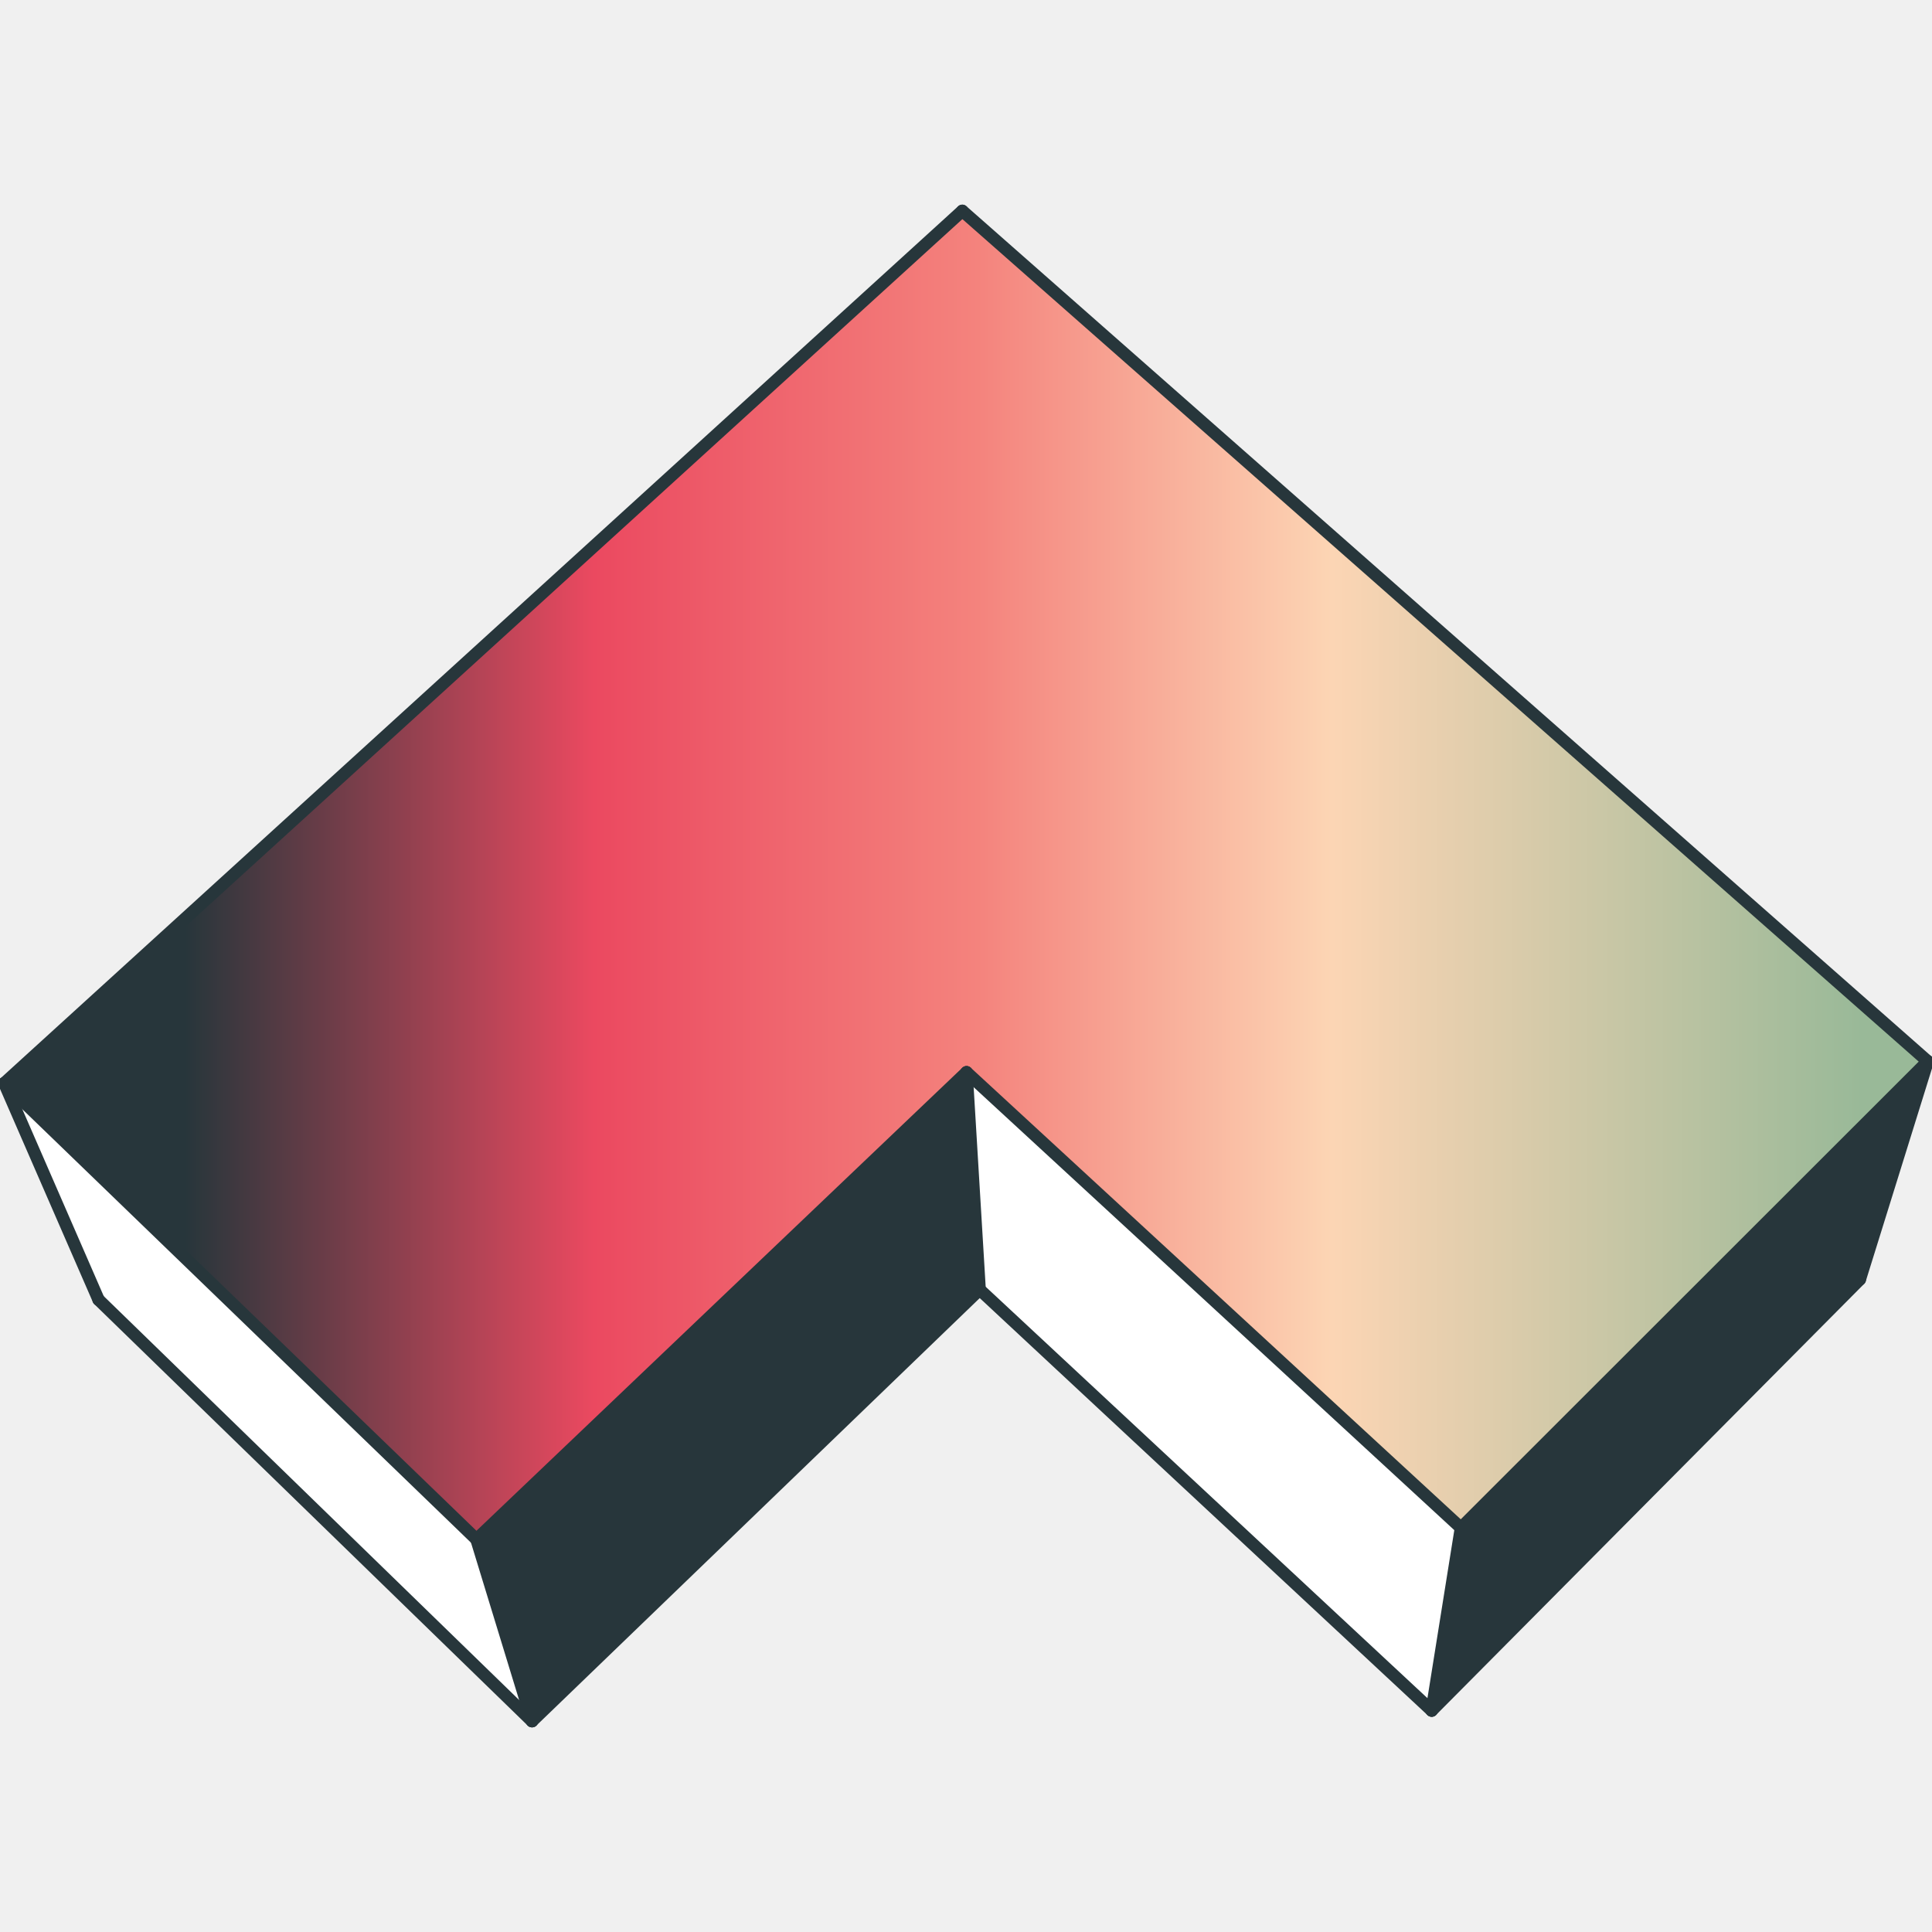
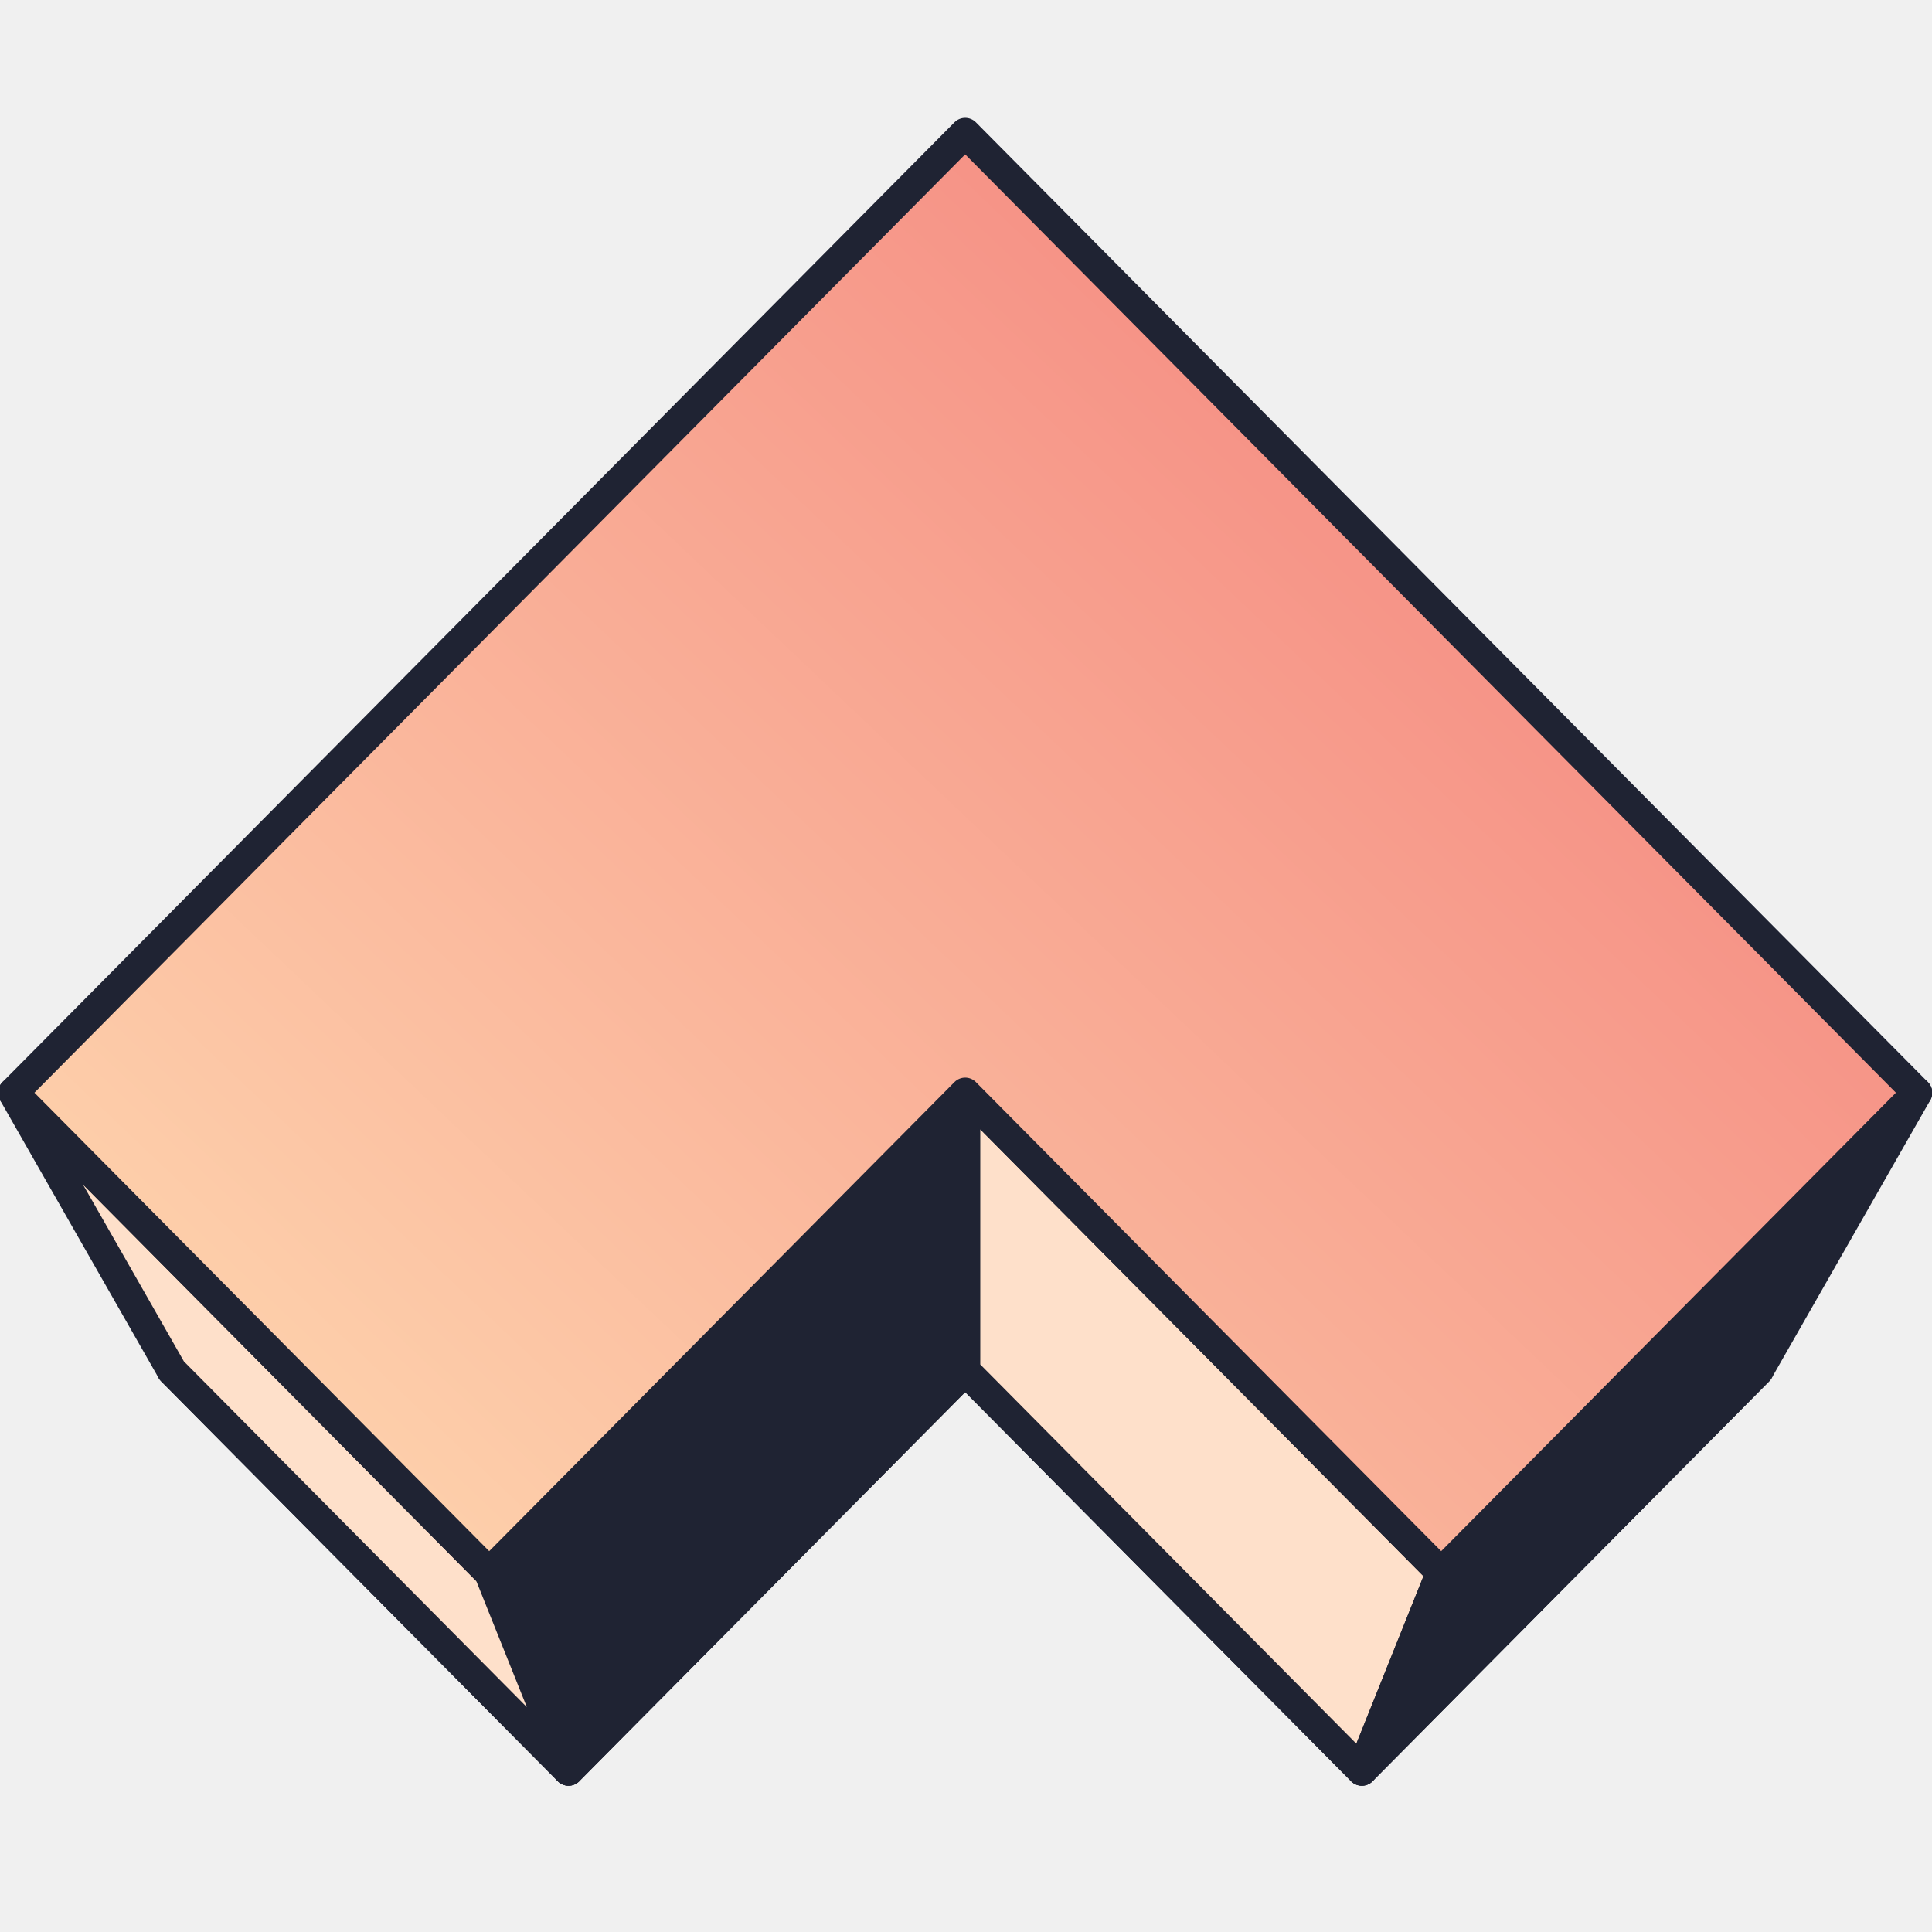
- <svg xmlns="http://www.w3.org/2000/svg" height="469" width="469">
-   <linearGradient id="a" x1="0" x2="1" y1=".5" y2=".5">
-     <stop offset=".099" stop-color="#27363b" />
-     <stop offset=".309" stop-color="#eb4960" />
-     <stop offset=".506" stop-color="#f4837d" />
-     <stop offset=".688" stop-color="#fcd5b4" />
-     <stop offset=".96" stop-color="#99b998" />
+ <svg xmlns="http://www.w3.org/2000/svg" xmlns:xlink="http://www.w3.org/1999/xlink" fill="none" height="64" viewBox="0 0 64 64" width="64">
+   <linearGradient id="a">
+     <stop offset="0" stop-color="#f4837d" />
+     <stop offset="1" stop-color="#fdceaa" />
  </linearGradient>
-   <path d="m1.246 264.467 21.84 50.16 105.23 102.31-13.5-44.14z" fill="#fff" />
-   <path d="m233.796 259.657 3.18 52.51 109.74 102.2 7.09-44.36z" fill="#fff" />
-   <path d="m1.035 261.532 232.57-211.77 234.36 206.46-113.32 113.25-120.01-110.35-118.98 113.14z" fill="url(#a)" />
-   <g fill="#27363b" stroke="#27363b">
-     <path d="m233.605 51.18-232.57 211.77" stroke-linecap="round" stroke-linejoin="round" stroke-width="3" />
-     <path d="m467.965 257.64-234.36-206.46" stroke-linecap="round" stroke-linejoin="round" stroke-width="3" />
-     <path d="m115.655 373.68 118.98-113.39" stroke-linecap="round" stroke-linejoin="round" stroke-width="3" />
-     <path d="m234.635 260.29 120.01 110.6" stroke-linecap="round" stroke-linejoin="round" stroke-width="3" />
-     <path d="m354.645 370.89 113.32-113.25" stroke-linecap="round" stroke-linejoin="round" stroke-width="3" />
-     <path d="m1.035 262.95 114.62 110.73" stroke-linecap="round" stroke-linejoin="round" stroke-width="3" />
-     <path d="m237.815 313.05-108.66 104.77" stroke-linecap="round" stroke-linejoin="round" stroke-width="3" />
-     <path d="m347.555 415.25-109.74-102.2" stroke-linecap="round" stroke-linejoin="round" stroke-width="3" />
-     <path d="m451.485 310.59-103.93 104.66" stroke-linecap="round" stroke-linejoin="round" stroke-width="3" />
-     <path d="m129.155 417.82-105.23-102.31" stroke-linecap="round" stroke-linejoin="round" stroke-width="3" />
-     <path d="m1.035 262.95 22.89 52.56" stroke-linecap="round" stroke-linejoin="round" stroke-width="3" />
-     <path d="m451.485 310.59 16.48-52.95" stroke-linecap="round" stroke-linejoin="round" stroke-width="3" />
-     <path d="m234.635 260.29 3.18 52.76" stroke-linecap="round" stroke-linejoin="round" stroke-width="3" />
-     <path d="m115.655 373.68 13.5 44.14" stroke-linecap="round" stroke-linejoin="round" stroke-width="3" />
-     <path d="m354.645 370.89-7.09 44.36" stroke-linecap="round" stroke-linejoin="round" stroke-width="3" />
-     <path d="m115.224 374.021 13.5 44.14 108.66-104.77-3.18-52.76z" stroke-miterlimit="10" />
-     <path d="m355.03 370.454-7.09 44.36 103.93-104.66 13.82-50.3z" stroke-miterlimit="10" />
+   <linearGradient id="b" gradientUnits="userSpaceOnUse" x1="54.081" x2="21.274" xlink:href="#a" y1="25.893" y2="60.486" />
+   <linearGradient id="c" gradientUnits="userSpaceOnUse" x1="58.503" x2="19.134" xlink:href="#a" y1="12.781" y2="54.292" />
+   <clipPath id="d">
+     <path d="m0 0h64v64h-64z" />
+   </clipPath>
+   <g clip-path="url(#d)" stroke="#1f2333" stroke-linejoin="round">
+     <path d="m5.693 45.406 26.28-26.495 26.28 26.495-13.14 13.248-13.14-13.248-13.14 13.248z" fill="url(#b)" />
+     <path d="m31.973 45.406-13.14 13.249-2.628-6.561 15.768-15.897z" fill="#1f2333" />
+     <path d="m5.691 45.404 13.142 13.248-2.628-6.557-15.768-15.897z" fill="#fee0ca" />
+     <path d="m31.973 45.406 13.14 13.249 2.628-6.561-15.768-15.897z" fill="#fee0ca" />
+     <path d="m58.254 45.404-13.142 13.248 2.628-6.557 15.768-15.897z" fill="#1f2333" />
+     <path d="m.437 36.197 31.536-31.794 31.536 31.794-15.768 15.897-15.768-15.897-15.768 15.897z" fill="url(#c)" />
  </g>
</svg>
